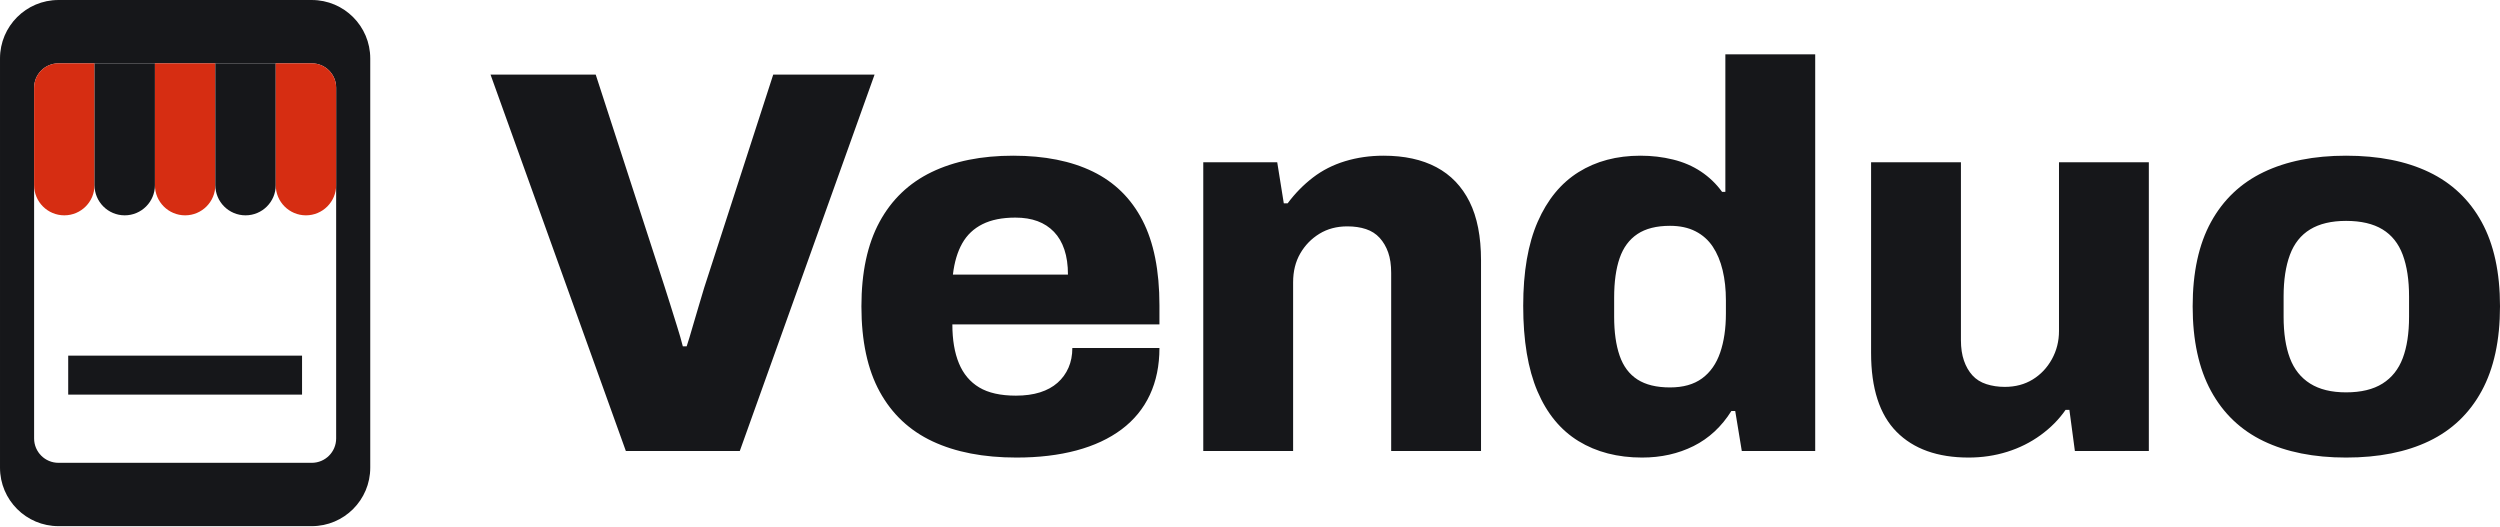
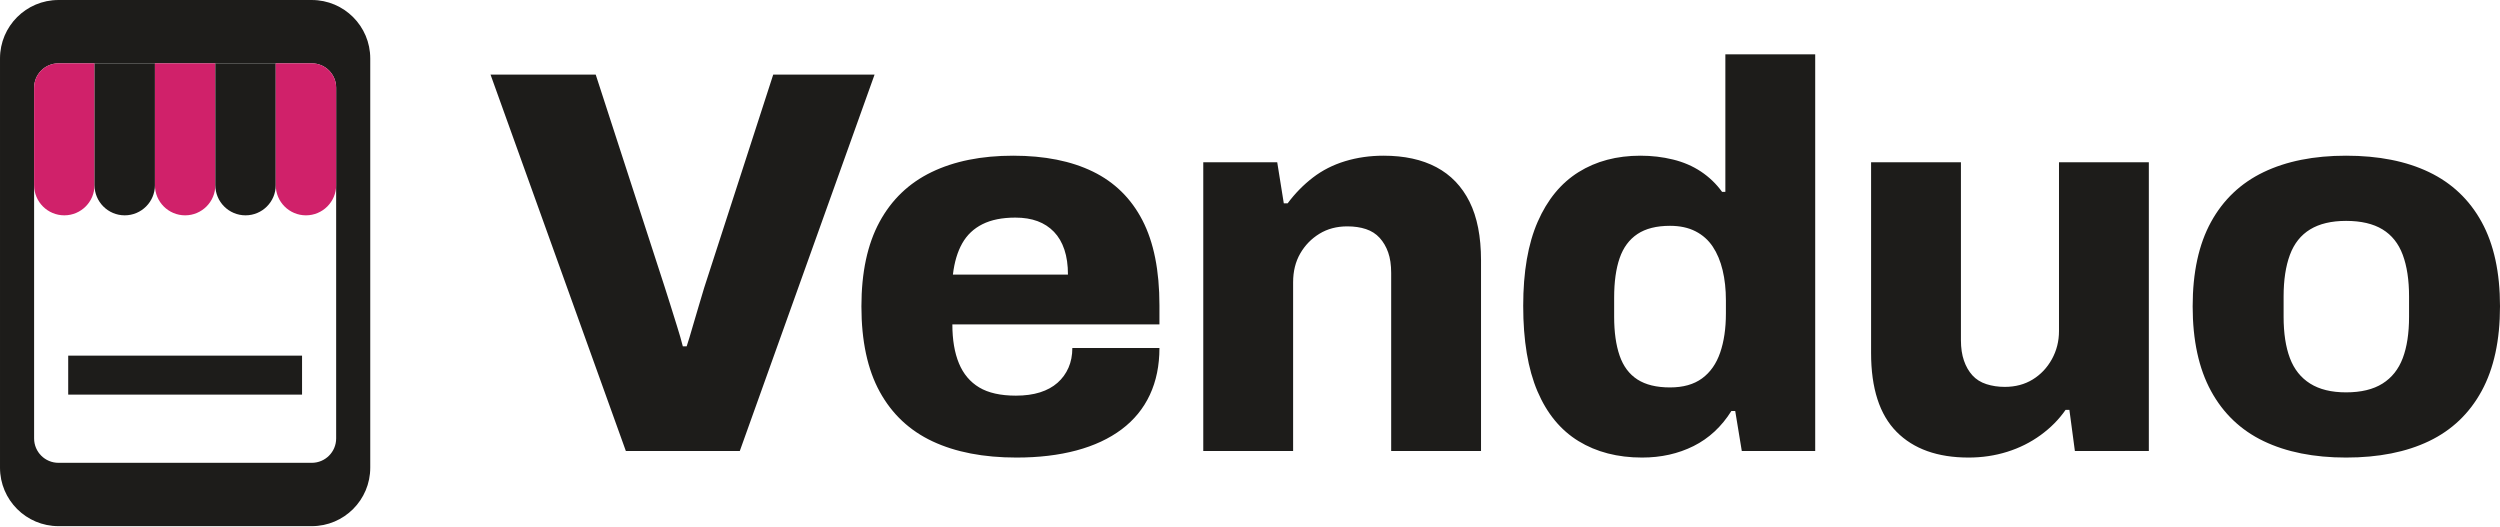
<svg xmlns="http://www.w3.org/2000/svg" viewBox="0 -823.2 4563.4 960.4">
  <g transform="translate(-231.2 -929.9) scale(4.4463)">
-     <path fill="#16171a" fill-rule="evenodd" d="M76 24H180A24 24 0 0 1 204 48V216A24 24 0 0 1 180 240H76A24 24 0 0 1 52 216V48A24 24 0 0 1 76 24ZM76 50H180A10 10 0 0 1 190 60V204A10 10 0 0 1 180 214H76A10 10 0 0 1 66 204V60A10 10 0 0 1 76 50Z" />
-     <path fill="#d62d12" d="M66 60A10 10 0 0 1 76 50H90.8V100A12.4 12.4 0 0 1 66 100Z" />
-     <path fill="#16171a" d="M90.8 50H115.6V100A12.4 12.4 0 0 1 90.8 100Z" />
-     <path fill="#d62d12" d="M115.6 50H140.4V100A12.4 12.4 0 0 1 115.6 100Z" />
-     <path fill="#16171a" d="M140.4 50H165.2V100A12.4 12.4 0 0 1 140.4 100Z" />
-     <path fill="#d62d12" d="M165.2 50H180A10 10 0 0 1 190 60V100A12.4 12.4 0 0 1 165.2 100Z" />
-     <path fill="#16171a" d="M80 170H176V186H80Z" />
+     <path fill="#1d1c1a" fill-rule="evenodd" d="M76 24H180A24 24 0 0 1 204 48V216A24 24 0 0 1 180 240H76A24 24 0 0 1 52 216V48A24 24 0 0 1 76 24ZM76 50H180A10 10 0 0 1 190 60V204A10 10 0 0 1 180 214H76A10 10 0 0 1 66 204V60A10 10 0 0 1 76 50Z" />
+     <path fill="#d0216a" d="M66 60A10 10 0 0 1 76 50H90.8V100A12.4 12.4 0 0 1 66 100Z" />
+     <path fill="#1d1c1a" d="M90.8 50H115.6V100A12.4 12.4 0 0 1 90.8 100Z" />
+     <path fill="#d0216a" d="M115.6 50H140.4V100A12.4 12.4 0 0 1 115.6 100Z" />
+     <path fill="#1d1c1a" d="M140.4 50H165.2V100A12.4 12.4 0 0 1 140.4 100Z" />
+     <path fill="#d0216a" d="M165.2 50H180A10 10 0 0 1 190 60V100A12.4 12.4 0 0 1 165.2 100Z" />
+     <path fill="#1d1c1a" d="M80 170H176V186H80Z" />
  </g>
-   <path fill="#16171a" transform="translate(881.4 0)" d="M261 0L14 -687L206 -687L332 -299Q336 -287 342 -267.5Q348 -248 354.5 -227.5Q361 -207 365 -191L372 -191Q377 -206 382.5 -225.5Q388 -245 394 -264.5Q400 -284 404 -298L530 -687L715 -687L469 0ZM974 12Q884 12 821 -17.5Q758 -47 724.5 -108Q691 -169 691 -264Q691 -357 724 -418Q757 -479 819 -509Q881 -539 968 -539Q1054 -539 1113.5 -510Q1173 -481 1204 -421Q1235 -361 1235 -266L1235 -231L857 -231Q857 -189 869 -160Q881 -131 906 -116Q931 -101 973 -101Q998 -101 1017 -107Q1036 -113 1049 -124.5Q1062 -136 1069 -152Q1076 -168 1076 -188L1235 -188Q1235 -140 1217.5 -102.5Q1200 -65 1166 -39.5Q1132 -14 1083.5 -1Q1035 12 974 12ZM858 -322L1068 -322Q1068 -348 1061.5 -367.5Q1055 -387 1042.5 -400Q1030 -413 1012.5 -419.5Q995 -426 972 -426Q936 -426 912 -414Q888 -402 875 -379Q862 -356 858 -322ZM1315 0L1315 -527L1450 -527L1462 -452L1469 -452Q1489 -479 1515 -499Q1541 -519 1574 -529Q1607 -539 1644 -539Q1701 -539 1740.5 -518Q1780 -497 1801 -455Q1822 -413 1822 -348L1822 0L1658 0L1658 -325Q1658 -347 1652.5 -362.5Q1647 -378 1637 -389Q1627 -400 1612 -405Q1597 -410 1578 -410Q1549 -410 1527 -396.5Q1505 -383 1492 -360.5Q1479 -338 1479 -308L1479 0ZM2116 12Q2049 12 2000 -18Q1951 -48 1925 -109Q1899 -170 1899 -265Q1899 -358 1925.5 -418.5Q1952 -479 2000 -509Q2048 -539 2113 -539Q2144 -539 2172.5 -532Q2201 -525 2223.5 -510Q2246 -495 2262 -473L2268 -473L2268 -724L2432 -724L2432 0L2298 0L2286 -73L2279 -73Q2252 -30 2210 -9Q2168 12 2116 12ZM2167 -116Q2203 -116 2225.5 -132.5Q2248 -149 2258.5 -179.5Q2269 -210 2269 -251L2269 -275Q2269 -305 2263 -330Q2257 -355 2245 -373Q2233 -391 2213.5 -401Q2194 -411 2167 -411Q2130 -411 2107.5 -396Q2085 -381 2075 -352Q2065 -323 2065 -280L2065 -245Q2065 -203 2075 -174Q2085 -145 2107.5 -130.5Q2130 -116 2167 -116ZM2712 12Q2627 12 2580.5 -35Q2534 -82 2534 -179L2534 -527L2698 -527L2698 -202Q2698 -181 2703.5 -165Q2709 -149 2719 -138Q2729 -127 2744.5 -122Q2760 -117 2778 -117Q2807 -117 2829 -130.5Q2851 -144 2864 -167.5Q2877 -191 2877 -219L2877 -527L3041 -527L3041 0L2906 0L2896 -75L2889 -75Q2871 -49 2843.5 -29Q2816 -9 2782.5 1.5Q2749 12 2712 12ZM3401 12Q3313 12 3250.5 -18Q3188 -48 3154.5 -109.5Q3121 -171 3121 -264Q3121 -357 3154.5 -418Q3188 -479 3250.5 -509Q3313 -539 3401 -539Q3490 -539 3552.5 -509Q3615 -479 3648.5 -418Q3682 -357 3682 -264Q3682 -171 3648.5 -109.5Q3615 -48 3552.5 -18Q3490 12 3401 12ZM3401 -107Q3442 -107 3467.5 -123Q3493 -139 3504.5 -169.5Q3516 -200 3516 -245L3516 -282Q3516 -327 3504.5 -358Q3493 -389 3467.5 -404.5Q3442 -420 3401 -420Q3361 -420 3335.5 -404.5Q3310 -389 3298.5 -358Q3287 -327 3287 -282L3287 -245Q3287 -200 3298.5 -169.5Q3310 -139 3335.5 -123Q3361 -107 3401 -107Z" />
+   <path fill="#1d1c1a" transform="translate(881.4 0)" d="M261 0L14 -687L206 -687L332 -299Q336 -287 342 -267.5Q348 -248 354.5 -227.5Q361 -207 365 -191L372 -191Q377 -206 382.5 -225.5Q388 -245 394 -264.5Q400 -284 404 -298L530 -687L715 -687L469 0ZM974 12Q884 12 821 -17.5Q758 -47 724.5 -108Q691 -169 691 -264Q691 -357 724 -418Q757 -479 819 -509Q881 -539 968 -539Q1054 -539 1113.5 -510Q1173 -481 1204 -421Q1235 -361 1235 -266L1235 -231L857 -231Q857 -189 869 -160Q881 -131 906 -116Q931 -101 973 -101Q998 -101 1017 -107Q1036 -113 1049 -124.5Q1062 -136 1069 -152Q1076 -168 1076 -188L1235 -188Q1235 -140 1217.5 -102.5Q1200 -65 1166 -39.5Q1132 -14 1083.5 -1Q1035 12 974 12ZM858 -322L1068 -322Q1068 -348 1061.5 -367.5Q1055 -387 1042.5 -400Q1030 -413 1012.5 -419.5Q995 -426 972 -426Q936 -426 912 -414Q888 -402 875 -379Q862 -356 858 -322ZM1315 0L1315 -527L1450 -527L1462 -452L1469 -452Q1489 -479 1515 -499Q1541 -519 1574 -529Q1607 -539 1644 -539Q1701 -539 1740.5 -518Q1780 -497 1801 -455Q1822 -413 1822 -348L1822 0L1658 0L1658 -325Q1658 -347 1652.5 -362.5Q1647 -378 1637 -389Q1627 -400 1612 -405Q1597 -410 1578 -410Q1549 -410 1527 -396.5Q1505 -383 1492 -360.5Q1479 -338 1479 -308L1479 0ZM2116 12Q2049 12 2000 -18Q1951 -48 1925 -109Q1899 -170 1899 -265Q1899 -358 1925.5 -418.5Q1952 -479 2000 -509Q2048 -539 2113 -539Q2144 -539 2172.5 -532Q2201 -525 2223.5 -510Q2246 -495 2262 -473L2268 -473L2268 -724L2432 -724L2432 0L2298 0L2286 -73L2279 -73Q2252 -30 2210 -9Q2168 12 2116 12ZM2167 -116Q2203 -116 2225.5 -132.5Q2248 -149 2258.5 -179.5Q2269 -210 2269 -251L2269 -275Q2269 -305 2263 -330Q2257 -355 2245 -373Q2233 -391 2213.5 -401Q2194 -411 2167 -411Q2130 -411 2107.5 -396Q2085 -381 2075 -352Q2065 -323 2065 -280L2065 -245Q2065 -203 2075 -174Q2085 -145 2107.5 -130.5Q2130 -116 2167 -116ZM2712 12Q2627 12 2580.5 -35Q2534 -82 2534 -179L2534 -527L2698 -527L2698 -202Q2698 -181 2703.5 -165Q2709 -149 2719 -138Q2729 -127 2744.5 -122Q2760 -117 2778 -117Q2807 -117 2829 -130.5Q2851 -144 2864 -167.5Q2877 -191 2877 -219L2877 -527L3041 -527L3041 0L2906 0L2896 -75L2889 -75Q2871 -49 2843.5 -29Q2816 -9 2782.5 1.5Q2749 12 2712 12ZM3401 12Q3313 12 3250.5 -18Q3188 -48 3154.5 -109.5Q3121 -171 3121 -264Q3121 -357 3154.5 -418Q3188 -479 3250.5 -509Q3313 -539 3401 -539Q3490 -539 3552.5 -509Q3615 -479 3648.5 -418Q3682 -357 3682 -264Q3682 -171 3648.5 -109.5Q3615 -48 3552.5 -18Q3490 12 3401 12ZM3401 -107Q3442 -107 3467.5 -123Q3493 -139 3504.5 -169.5Q3516 -200 3516 -245L3516 -282Q3516 -327 3504.5 -358Q3493 -389 3467.5 -404.5Q3442 -420 3401 -420Q3361 -420 3335.5 -404.5Q3310 -389 3298.5 -358Q3287 -327 3287 -282L3287 -245Q3287 -200 3298.5 -169.5Q3310 -139 3335.5 -123Q3361 -107 3401 -107Z" />
</svg>
